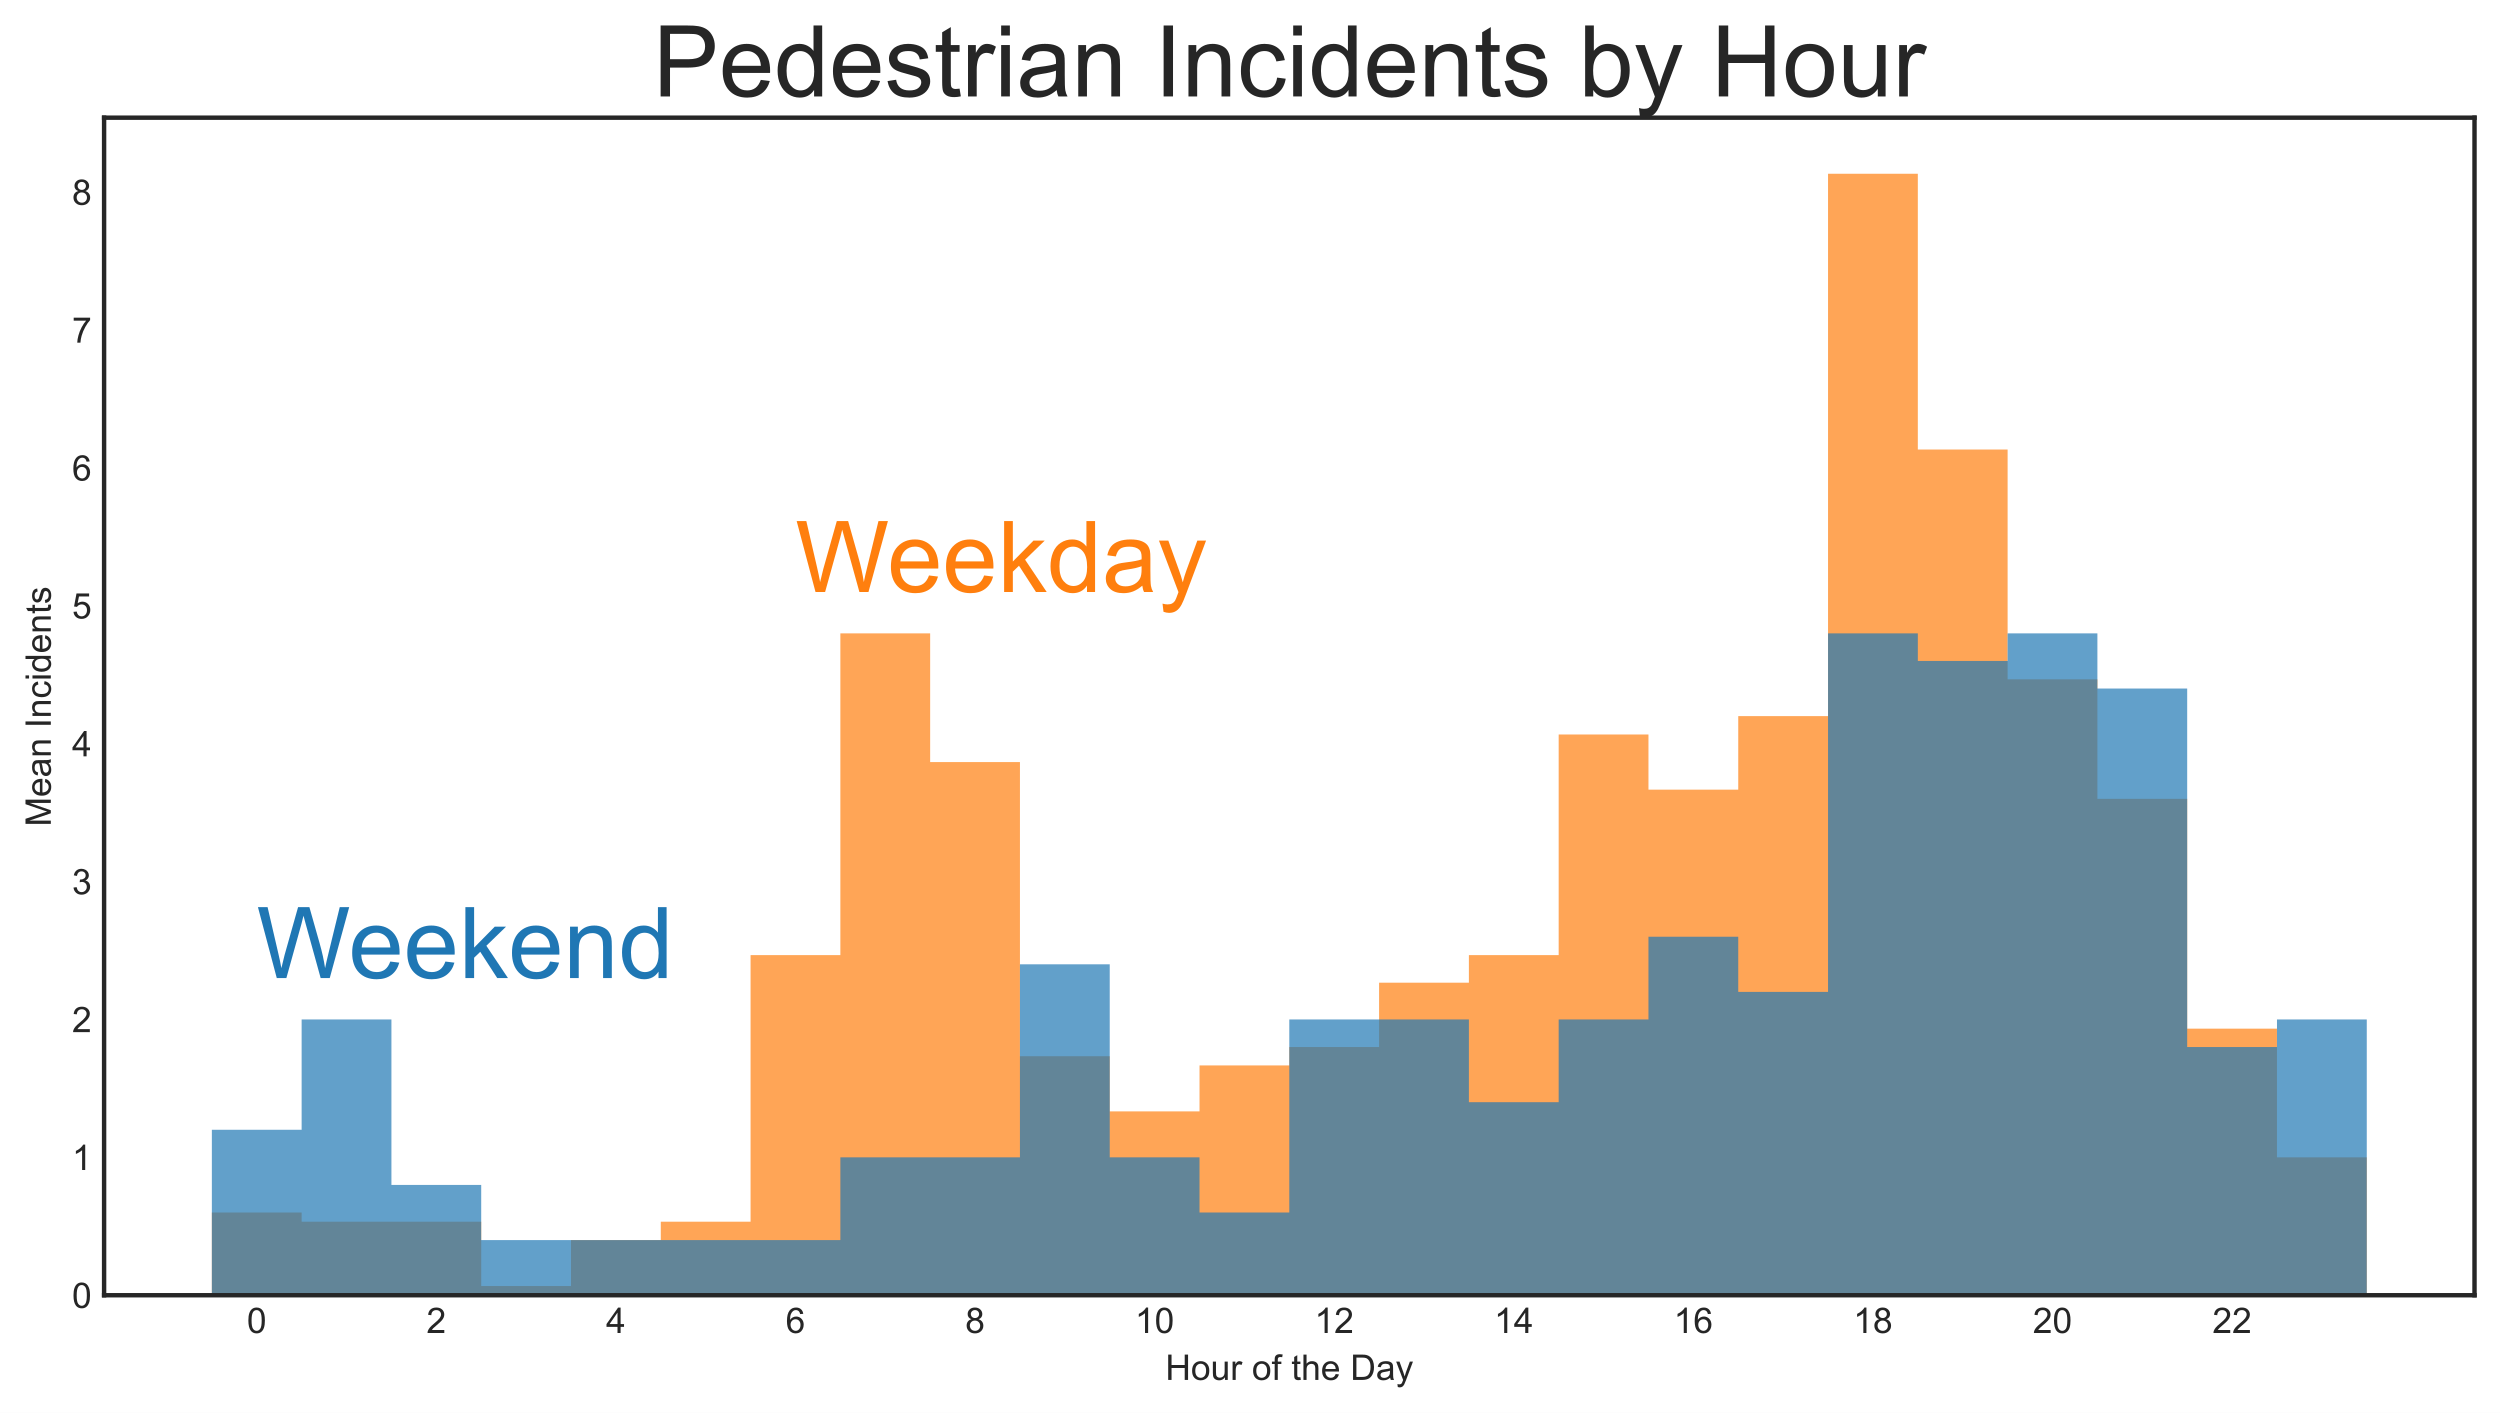
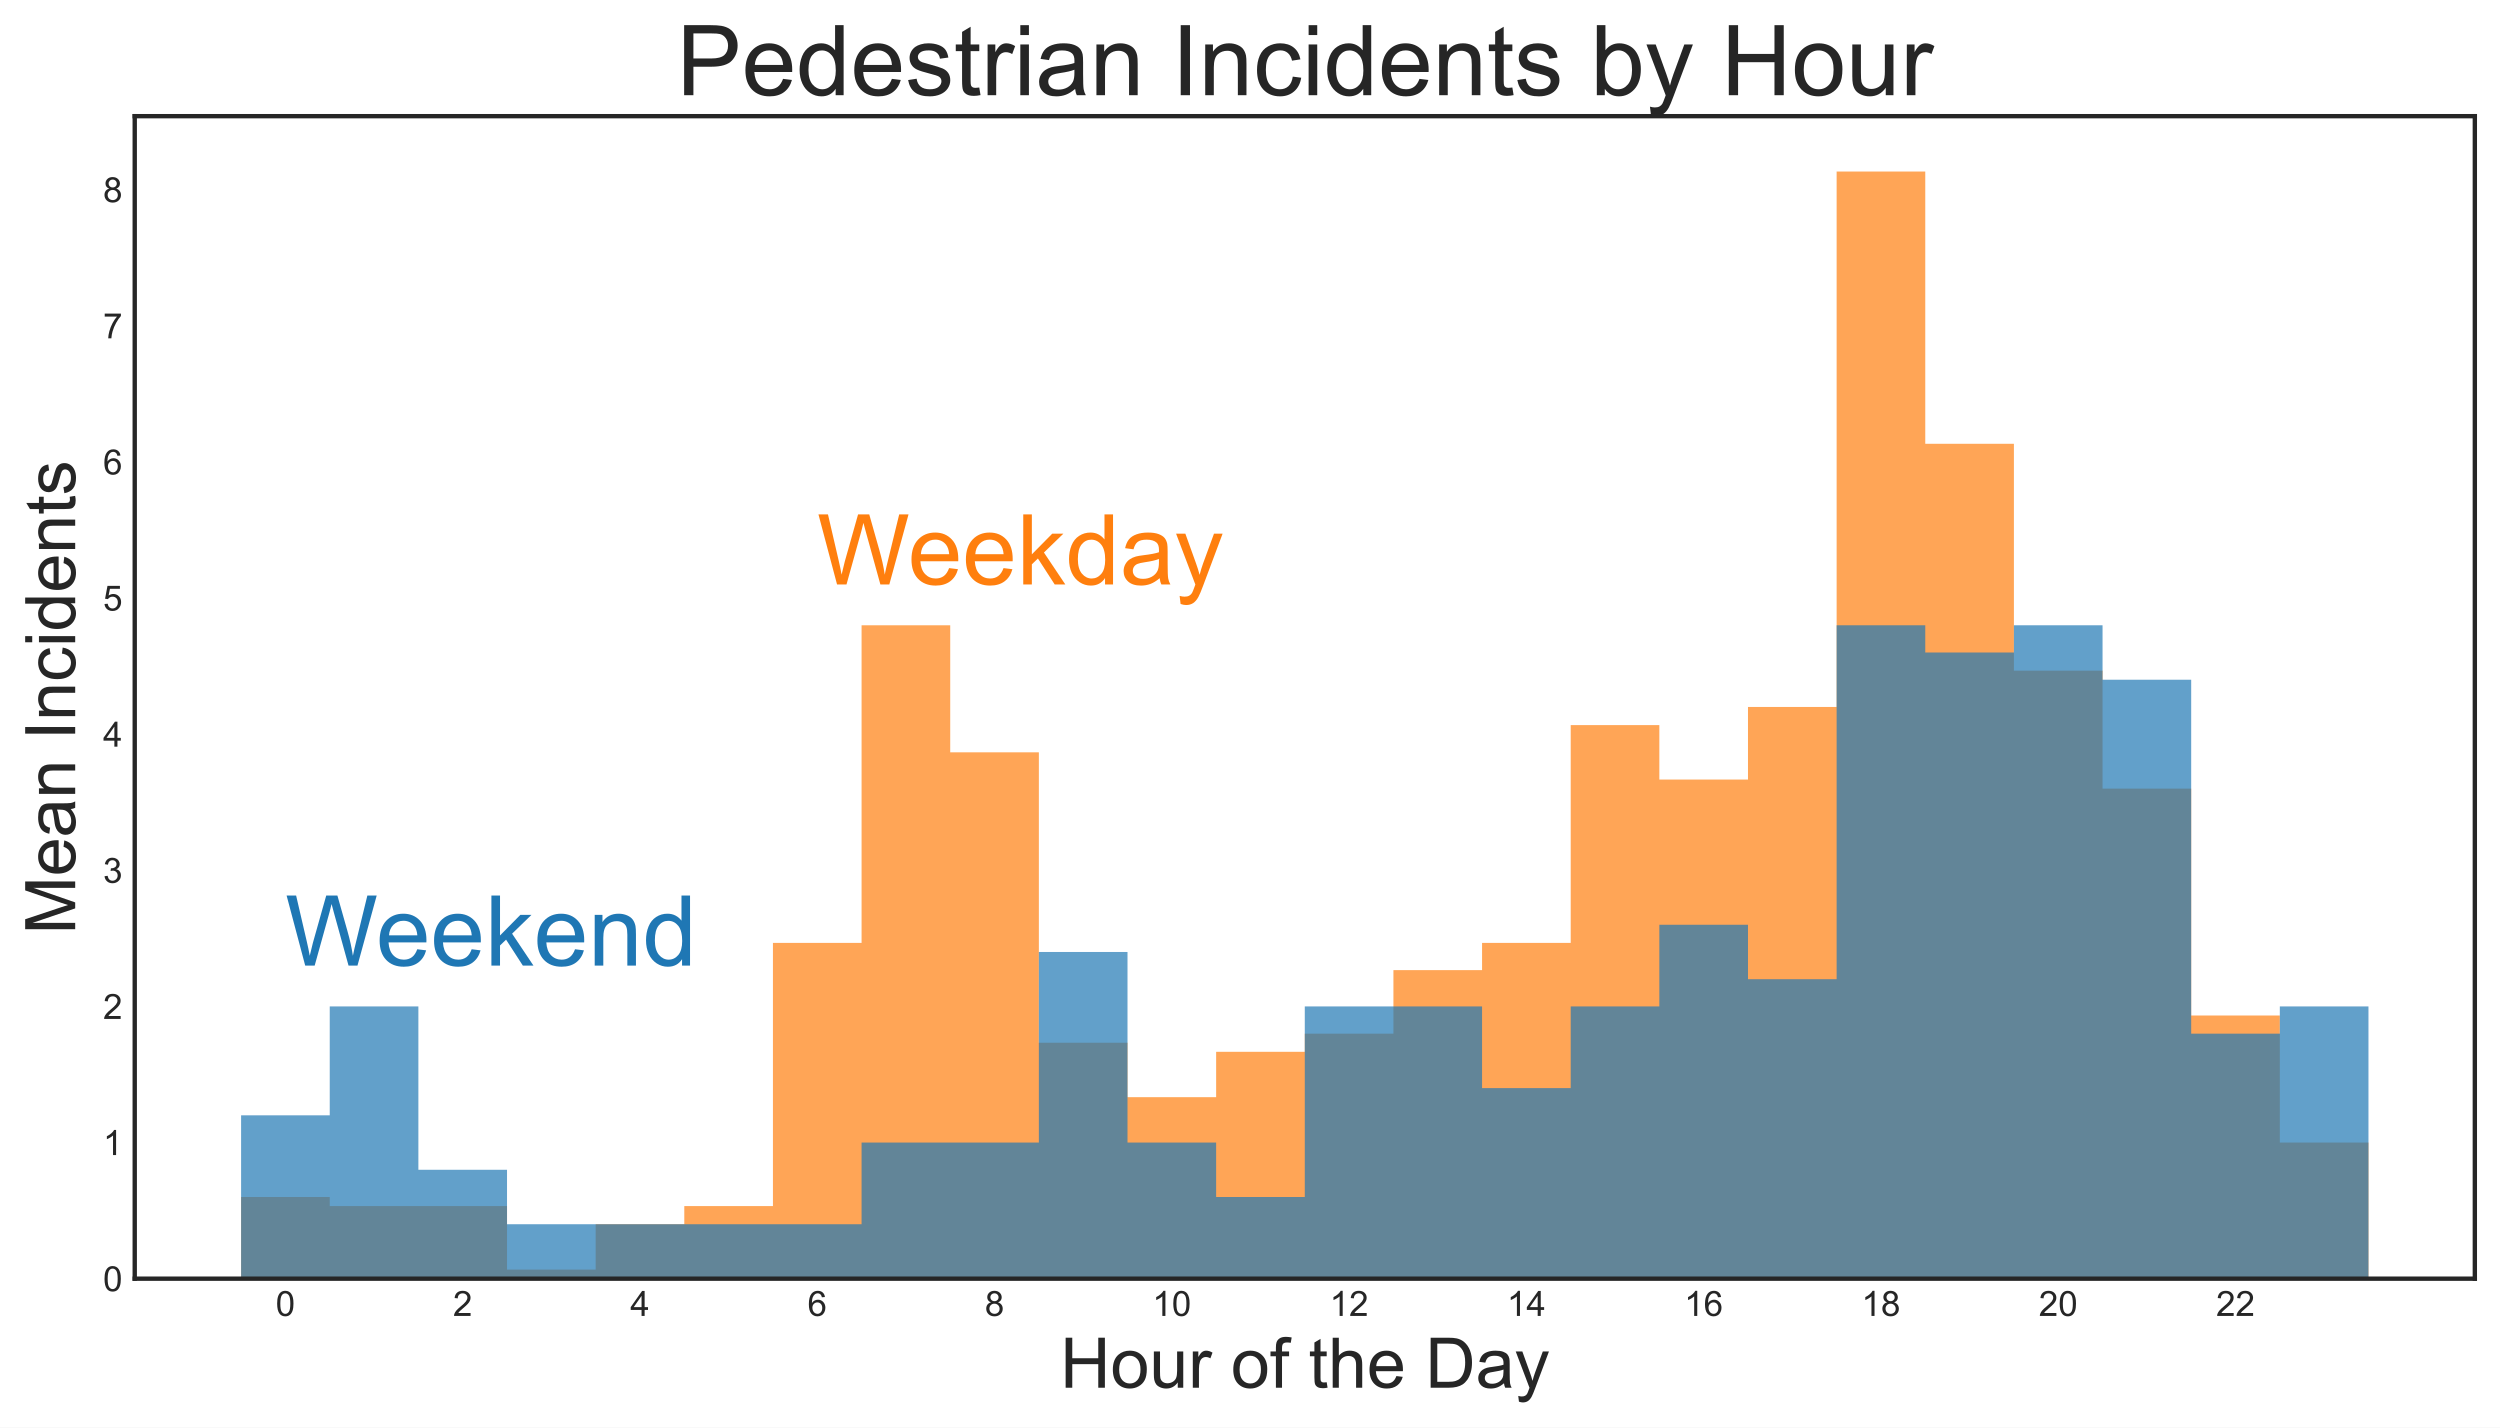
- <svg xmlns="http://www.w3.org/2000/svg" xmlns:xlink="http://www.w3.org/1999/xlink" width="706.206pt" height="399.112pt" viewBox="0 0 706.206 399.112" version="1.1">
+ <svg xmlns="http://www.w3.org/2000/svg" xmlns:xlink="http://www.w3.org/1999/xlink" width="715.352pt" height="408.496pt" viewBox="0 0 715.352 408.496" version="1.1">
  <defs>
    <style type="text/css">*{stroke-linejoin: round; stroke-linecap: butt}</style>
  </defs>
  <g id="figure_1">
    <g id="patch_1">
-       <path d="M 0 399.112  L 706.206 399.112  L 706.206 0  L 0 0  z " style="fill: #ffffff" />
+       <path d="M 0 408.496  L 715.352 408.496  L 715.352 0  L 0 0  z " style="fill: #ffffff" />
    </g>
    <g id="axes_1">
      <g id="patch_2">
-         <path d="M 29.406 365.882  L 699.006 365.882  L 699.006 33.242  L 29.406 33.242  z " style="fill: #ffffff" />
+         <path d="M 38.552 365.882  L 708.152 365.882  L 708.152 33.242  L 38.552 33.242  z " style="fill: #ffffff" />
      </g>
      <g id="matplotlib.axis_1">
        <g id="xtick_1">
          <g id="line2d_1" />
          <g id="text_1">
-             <g style="fill: #262626" transform="translate(69.74396 376.5397) scale(0.1 -0.1)">
+             <g style="fill: #262626" transform="translate(78.88928 376.5397) scale(0.1 -0.1)">
              <defs>
                <path id="ArialMT-30" d="M 266 2259  Q 266 3072 433 3567  Q 600 4063 929 4331  Q 1259 4600 1759 4600  Q 2128 4600 2406 4451  Q 2684 4303 2865 4023  Q 3047 3744 3150 3342  Q 3253 2941 3253 2259  Q 3253 1453 3087 958  Q 2922 463 2592 192  Q 2263 -78 1759 -78  Q 1097 -78 719 397  Q 266 969 266 2259  z M 844 2259  Q 844 1131 1108 757  Q 1372 384 1759 384  Q 2147 384 2411 759  Q 2675 1134 2675 2259  Q 2675 3391 2411 3762  Q 2147 4134 1753 4134  Q 1366 4134 1134 3806  Q 844 3388 844 2259  z " transform="scale(0.015625)" />
              </defs>
              <use xlink:href="#ArialMT-30" />
            </g>
          </g>
        </g>
        <g id="xtick_2">
          <g id="line2d_2" />
          <g id="text_2">
-             <g style="fill: #262626" transform="translate(120.4712 376.5397) scale(0.1 -0.1)">
+             <g style="fill: #262626" transform="translate(129.6165 376.5397) scale(0.1 -0.1)">
              <defs>
                <path id="ArialMT-32" d="M 3222 541  L 3222 0  L 194 0  Q 188 203 259 391  Q 375 700 629 1000  Q 884 1300 1366 1694  Q 2113 2306 2375 2664  Q 2638 3022 2638 3341  Q 2638 3675 2398 3904  Q 2159 4134 1775 4134  Q 1369 4134 1125 3890  Q 881 3647 878 3216  L 300 3275  Q 359 3922 746 4261  Q 1134 4600 1788 4600  Q 2447 4600 2831 4234  Q 3216 3869 3216 3328  Q 3216 3053 3103 2787  Q 2991 2522 2730 2228  Q 2469 1934 1863 1422  Q 1356 997 1212 845  Q 1069 694 975 541  L 3222 541  z " transform="scale(0.015625)" />
              </defs>
              <use xlink:href="#ArialMT-32" />
            </g>
          </g>
        </g>
        <g id="xtick_3">
          <g id="line2d_3" />
          <g id="text_3">
-             <g style="fill: #262626" transform="translate(171.1985 376.5397) scale(0.1 -0.1)">
+             <g style="fill: #262626" transform="translate(180.3438 376.5397) scale(0.1 -0.1)">
              <defs>
                <path id="ArialMT-34" d="M 2069 0  L 2069 1097  L 81 1097  L 81 1613  L 2172 4581  L 2631 4581  L 2631 1613  L 3250 1613  L 3250 1097  L 2631 1097  L 2631 0  L 2069 0  z M 2069 1613  L 2069 3678  L 634 1613  L 2069 1613  z " transform="scale(0.015625)" />
              </defs>
              <use xlink:href="#ArialMT-34" />
            </g>
          </g>
        </g>
        <g id="xtick_4">
          <g id="line2d_4" />
          <g id="text_4">
-             <g style="fill: #262626" transform="translate(221.9258 376.5397) scale(0.1 -0.1)">
+             <g style="fill: #262626" transform="translate(231.0711 376.5397) scale(0.1 -0.1)">
              <defs>
                <path id="ArialMT-36" d="M 3184 3459  L 2625 3416  Q 2550 3747 2413 3897  Q 2184 4138 1850 4138  Q 1581 4138 1378 3988  Q 1113 3794 959 3422  Q 806 3050 800 2363  Q 1003 2672 1297 2822  Q 1591 2972 1913 2972  Q 2475 2972 2870 2558  Q 3266 2144 3266 1488  Q 3266 1056 3080 686  Q 2894 316 2569 119  Q 2244 -78 1831 -78  Q 1128 -78 684 439  Q 241 956 241 2144  Q 241 3472 731 4075  Q 1159 4600 1884 4600  Q 2425 4600 2770 4297  Q 3116 3994 3184 3459  z M 888 1484  Q 888 1194 1011 928  Q 1134 663 1356 523  Q 1578 384 1822 384  Q 2178 384 2434 671  Q 2691 959 2691 1453  Q 2691 1928 2437 2201  Q 2184 2475 1800 2475  Q 1419 2475 1153 2201  Q 888 1928 888 1484  z " transform="scale(0.015625)" />
              </defs>
              <use xlink:href="#ArialMT-36" />
            </g>
          </g>
        </g>
        <g id="xtick_5">
          <g id="line2d_5" />
          <g id="text_5">
-             <g style="fill: #262626" transform="translate(272.6531 376.5397) scale(0.1 -0.1)">
+             <g style="fill: #262626" transform="translate(281.7984 376.5397) scale(0.1 -0.1)">
              <defs>
                <path id="ArialMT-38" d="M 1131 2484  Q 781 2613 612 2850  Q 444 3088 444 3419  Q 444 3919 803 4259  Q 1163 4600 1759 4600  Q 2359 4600 2725 4251  Q 3091 3903 3091 3403  Q 3091 3084 2923 2848  Q 2756 2613 2416 2484  Q 2838 2347 3058 2040  Q 3278 1734 3278 1309  Q 3278 722 2862 322  Q 2447 -78 1769 -78  Q 1091 -78 675 323  Q 259 725 259 1325  Q 259 1772 486 2073  Q 713 2375 1131 2484  z M 1019 3438  Q 1019 3113 1228 2906  Q 1438 2700 1772 2700  Q 2097 2700 2305 2904  Q 2513 3109 2513 3406  Q 2513 3716 2298 3927  Q 2084 4138 1766 4138  Q 1444 4138 1231 3931  Q 1019 3725 1019 3438  z M 838 1322  Q 838 1081 952 856  Q 1066 631 1291 507  Q 1516 384 1775 384  Q 2178 384 2440 643  Q 2703 903 2703 1303  Q 2703 1709 2433 1975  Q 2163 2241 1756 2241  Q 1359 2241 1098 1978  Q 838 1716 838 1322  z " transform="scale(0.015625)" />
              </defs>
              <use xlink:href="#ArialMT-38" />
            </g>
          </g>
        </g>
        <g id="xtick_6">
          <g id="line2d_6" />
          <g id="text_6">
-             <g style="fill: #262626" transform="translate(320.5999 376.5397) scale(0.1 -0.1)">
+             <g style="fill: #262626" transform="translate(329.7452 376.5397) scale(0.1 -0.1)">
              <defs>
                <path id="ArialMT-31" d="M 2384 0  L 1822 0  L 1822 3584  Q 1619 3391 1289 3197  Q 959 3003 697 2906  L 697 3450  Q 1169 3672 1522 3987  Q 1875 4303 2022 4600  L 2384 4600  L 2384 0  z " transform="scale(0.015625)" />
              </defs>
              <use xlink:href="#ArialMT-31" />
              <use xlink:href="#ArialMT-30" x="55.615" />
            </g>
          </g>
        </g>
        <g id="xtick_7">
          <g id="line2d_7" />
          <g id="text_7">
-             <g style="fill: #262626" transform="translate(371.3271 376.5397) scale(0.1 -0.1)">
+             <g style="fill: #262626" transform="translate(380.4724 376.5397) scale(0.1 -0.1)">
              <use xlink:href="#ArialMT-31" />
              <use xlink:href="#ArialMT-32" x="55.615" />
            </g>
          </g>
        </g>
        <g id="xtick_8">
          <g id="line2d_8" />
          <g id="text_8">
-             <g style="fill: #262626" transform="translate(422.0544 376.5397) scale(0.1 -0.1)">
+             <g style="fill: #262626" transform="translate(431.1997 376.5397) scale(0.1 -0.1)">
              <use xlink:href="#ArialMT-31" />
              <use xlink:href="#ArialMT-34" x="55.615" />
            </g>
          </g>
        </g>
        <g id="xtick_9">
          <g id="line2d_9" />
          <g id="text_9">
-             <g style="fill: #262626" transform="translate(472.7817 376.5397) scale(0.1 -0.1)">
+             <g style="fill: #262626" transform="translate(481.927 376.5397) scale(0.1 -0.1)">
              <use xlink:href="#ArialMT-31" />
              <use xlink:href="#ArialMT-36" x="55.615" />
            </g>
          </g>
        </g>
        <g id="xtick_10">
          <g id="line2d_10" />
          <g id="text_10">
-             <g style="fill: #262626" transform="translate(523.5089 376.5397) scale(0.1 -0.1)">
+             <g style="fill: #262626" transform="translate(532.6543 376.5397) scale(0.1 -0.1)">
              <use xlink:href="#ArialMT-31" />
              <use xlink:href="#ArialMT-38" x="55.615" />
            </g>
          </g>
        </g>
        <g id="xtick_11">
          <g id="line2d_11" />
          <g id="text_11">
-             <g style="fill: #262626" transform="translate(574.2362 376.5397) scale(0.1 -0.1)">
+             <g style="fill: #262626" transform="translate(583.3815 376.5397) scale(0.1 -0.1)">
              <use xlink:href="#ArialMT-32" />
              <use xlink:href="#ArialMT-30" x="55.615" />
            </g>
          </g>
        </g>
        <g id="xtick_12">
          <g id="line2d_12" />
          <g id="text_12">
-             <g style="fill: #262626" transform="translate(624.9635 376.5397) scale(0.1 -0.1)">
+             <g style="fill: #262626" transform="translate(634.1088 376.5397) scale(0.1 -0.1)">
              <use xlink:href="#ArialMT-32" />
              <use xlink:href="#ArialMT-32" x="55.615" />
            </g>
          </g>
        </g>
        <g id="text_13">
-           <g style="fill: #262626" transform="translate(329.1914 389.8069) scale(0.1 -0.1)">
+           <g style="fill: #262626" transform="translate(303.3219 397.0866) scale(0.2 -0.2)">
            <defs>
              <path id="ArialMT-48" d="M 513 0  L 513 4581  L 1119 4581  L 1119 2700  L 3500 2700  L 3500 4581  L 4106 4581  L 4106 0  L 3500 0  L 3500 2159  L 1119 2159  L 1119 0  L 513 0  z " transform="scale(0.015625)" />
              <path id="ArialMT-6f" d="M 213 1659  Q 213 2581 725 3025  Q 1153 3394 1769 3394  Q 2453 3394 2887 2945  Q 3322 2497 3322 1706  Q 3322 1066 3130 698  Q 2938 331 2570 128  Q 2203 -75 1769 -75  Q 1072 -75 642 372  Q 213 819 213 1659  z M 791 1659  Q 791 1022 1069 705  Q 1347 388 1769 388  Q 2188 388 2466 706  Q 2744 1025 2744 1678  Q 2744 2294 2464 2611  Q 2184 2928 1769 2928  Q 1347 2928 1069 2612  Q 791 2297 791 1659  z " transform="scale(0.015625)" />
              <path id="ArialMT-75" d="M 2597 0  L 2597 488  Q 2209 -75 1544 -75  Q 1250 -75 995 37  Q 741 150 617 320  Q 494 491 444 738  Q 409 903 409 1263  L 409 3319  L 972 3319  L 972 1478  Q 972 1038 1006 884  Q 1059 663 1231 536  Q 1403 409 1656 409  Q 1909 409 2131 539  Q 2353 669 2445 892  Q 2538 1116 2538 1541  L 2538 3319  L 3100 3319  L 3100 0  L 2597 0  z " transform="scale(0.015625)" />
              <path id="ArialMT-72" d="M 416 0  L 416 3319  L 922 3319  L 922 2816  Q 1116 3169 1280 3281  Q 1444 3394 1641 3394  Q 1925 3394 2219 3213  L 2025 2691  Q 1819 2813 1613 2813  Q 1428 2813 1281 2702  Q 1134 2591 1072 2394  Q 978 2094 978 1738  L 978 0  L 416 0  z " transform="scale(0.015625)" />
              <path id="ArialMT-20" transform="scale(0.015625)" />
              <path id="ArialMT-66" d="M 556 0  L 556 2881  L 59 2881  L 59 3319  L 556 3319  L 556 3672  Q 556 4006 616 4169  Q 697 4388 901 4523  Q 1106 4659 1475 4659  Q 1713 4659 2000 4603  L 1916 4113  Q 1741 4144 1584 4144  Q 1328 4144 1222 4034  Q 1116 3925 1116 3625  L 1116 3319  L 1763 3319  L 1763 2881  L 1116 2881  L 1116 0  L 556 0  z " transform="scale(0.015625)" />
              <path id="ArialMT-74" d="M 1650 503  L 1731 6  Q 1494 -44 1306 -44  Q 1000 -44 831 53  Q 663 150 594 308  Q 525 466 525 972  L 525 2881  L 113 2881  L 113 3319  L 525 3319  L 525 4141  L 1084 4478  L 1084 3319  L 1650 3319  L 1650 2881  L 1084 2881  L 1084 941  Q 1084 700 1114 631  Q 1144 563 1211 522  Q 1278 481 1403 481  Q 1497 481 1650 503  z " transform="scale(0.015625)" />
              <path id="ArialMT-68" d="M 422 0  L 422 4581  L 984 4581  L 984 2938  Q 1378 3394 1978 3394  Q 2347 3394 2619 3248  Q 2891 3103 3008 2847  Q 3125 2591 3125 2103  L 3125 0  L 2563 0  L 2563 2103  Q 2563 2525 2380 2717  Q 2197 2909 1863 2909  Q 1613 2909 1392 2779  Q 1172 2650 1078 2428  Q 984 2206 984 1816  L 984 0  L 422 0  z " transform="scale(0.015625)" />
              <path id="ArialMT-65" d="M 2694 1069  L 3275 997  Q 3138 488 2766 206  Q 2394 -75 1816 -75  Q 1088 -75 661 373  Q 234 822 234 1631  Q 234 2469 665 2931  Q 1097 3394 1784 3394  Q 2450 3394 2872 2941  Q 3294 2488 3294 1666  Q 3294 1616 3291 1516  L 816 1516  Q 847 969 1125 678  Q 1403 388 1819 388  Q 2128 388 2347 550  Q 2566 713 2694 1069  z M 847 1978  L 2700 1978  Q 2663 2397 2488 2606  Q 2219 2931 1791 2931  Q 1403 2931 1139 2672  Q 875 2413 847 1978  z " transform="scale(0.015625)" />
              <path id="ArialMT-44" d="M 494 0  L 494 4581  L 2072 4581  Q 2606 4581 2888 4516  Q 3281 4425 3559 4188  Q 3922 3881 4101 3404  Q 4281 2928 4281 2316  Q 4281 1794 4159 1391  Q 4038 988 3847 723  Q 3656 459 3429 307  Q 3203 156 2883 78  Q 2563 0 2147 0  L 494 0  z M 1100 541  L 2078 541  Q 2531 541 2789 625  Q 3047 709 3200 863  Q 3416 1078 3536 1442  Q 3656 1806 3656 2325  Q 3656 3044 3420 3430  Q 3184 3816 2847 3947  Q 2603 4041 2063 4041  L 1100 4041  L 1100 541  z " transform="scale(0.015625)" />
              <path id="ArialMT-61" d="M 2588 409  Q 2275 144 1986 34  Q 1697 -75 1366 -75  Q 819 -75 525 192  Q 231 459 231 875  Q 231 1119 342 1320  Q 453 1522 633 1644  Q 813 1766 1038 1828  Q 1203 1872 1538 1913  Q 2219 1994 2541 2106  Q 2544 2222 2544 2253  Q 2544 2597 2384 2738  Q 2169 2928 1744 2928  Q 1347 2928 1158 2789  Q 969 2650 878 2297  L 328 2372  Q 403 2725 575 2942  Q 747 3159 1072 3276  Q 1397 3394 1825 3394  Q 2250 3394 2515 3294  Q 2781 3194 2906 3042  Q 3031 2891 3081 2659  Q 3109 2516 3109 2141  L 3109 1391  Q 3109 606 3145 398  Q 3181 191 3288 0  L 2700 0  Q 2613 175 2588 409  z M 2541 1666  Q 2234 1541 1622 1453  Q 1275 1403 1131 1340  Q 988 1278 909 1158  Q 831 1038 831 891  Q 831 666 1001 516  Q 1172 366 1500 366  Q 1825 366 2078 508  Q 2331 650 2450 897  Q 2541 1088 2541 1459  L 2541 1666  z " transform="scale(0.015625)" />
              <path id="ArialMT-79" d="M 397 -1278  L 334 -750  Q 519 -800 656 -800  Q 844 -800 956 -737  Q 1069 -675 1141 -563  Q 1194 -478 1313 -144  Q 1328 -97 1363 -6  L 103 3319  L 709 3319  L 1400 1397  Q 1534 1031 1641 628  Q 1738 1016 1872 1384  L 2581 3319  L 3144 3319  L 1881 -56  Q 1678 -603 1566 -809  Q 1416 -1088 1222 -1217  Q 1028 -1347 759 -1347  Q 597 -1347 397 -1278  z " transform="scale(0.015625)" />
            </defs>
            <use xlink:href="#ArialMT-48" />
            <use xlink:href="#ArialMT-6f" x="72.217" />
            <use xlink:href="#ArialMT-75" x="127.832" />
            <use xlink:href="#ArialMT-72" x="183.447" />
            <use xlink:href="#ArialMT-20" x="216.748" />
            <use xlink:href="#ArialMT-6f" x="244.531" />
            <use xlink:href="#ArialMT-66" x="300.146" />
            <use xlink:href="#ArialMT-20" x="327.93" />
            <use xlink:href="#ArialMT-74" x="355.713" />
            <use xlink:href="#ArialMT-68" x="383.496" />
            <use xlink:href="#ArialMT-65" x="439.111" />
            <use xlink:href="#ArialMT-20" x="494.727" />
            <use xlink:href="#ArialMT-44" x="522.51" />
            <use xlink:href="#ArialMT-61" x="594.727" />
            <use xlink:href="#ArialMT-79" x="650.342" />
          </g>
        </g>
      </g>
      <g id="matplotlib.axis_2">
        <g id="ytick_1">
          <g id="line2d_13" />
          <g id="text_14">
-             <g style="fill: #262626" transform="translate(20.34531 369.4608) scale(0.1 -0.1)">
+             <g style="fill: #262626" transform="translate(29.49063 369.4608) scale(0.1 -0.1)">
              <use xlink:href="#ArialMT-30" />
            </g>
          </g>
        </g>
        <g id="ytick_2">
          <g id="line2d_14" />
          <g id="text_15">
-             <g style="fill: #262626" transform="translate(20.34531 330.51) scale(0.1 -0.1)">
+             <g style="fill: #262626" transform="translate(29.49063 330.51) scale(0.1 -0.1)">
              <use xlink:href="#ArialMT-31" />
            </g>
          </g>
        </g>
        <g id="ytick_3">
          <g id="line2d_15" />
          <g id="text_16">
-             <g style="fill: #262626" transform="translate(20.34531 291.5591) scale(0.1 -0.1)">
+             <g style="fill: #262626" transform="translate(29.49063 291.5591) scale(0.1 -0.1)">
              <use xlink:href="#ArialMT-32" />
            </g>
          </g>
        </g>
        <g id="ytick_4">
          <g id="line2d_16" />
          <g id="text_17">
-             <g style="fill: #262626" transform="translate(20.34531 252.6083) scale(0.1 -0.1)">
+             <g style="fill: #262626" transform="translate(29.49063 252.6083) scale(0.1 -0.1)">
              <defs>
                <path id="ArialMT-33" d="M 269 1209  L 831 1284  Q 928 806 1161 595  Q 1394 384 1728 384  Q 2125 384 2398 659  Q 2672 934 2672 1341  Q 2672 1728 2419 1979  Q 2166 2231 1775 2231  Q 1616 2231 1378 2169  L 1441 2663  Q 1497 2656 1531 2656  Q 1891 2656 2178 2843  Q 2466 3031 2466 3422  Q 2466 3731 2256 3934  Q 2047 4138 1716 4138  Q 1388 4138 1169 3931  Q 950 3725 888 3313  L 325 3413  Q 428 3978 793 4289  Q 1159 4600 1703 4600  Q 2078 4600 2393 4439  Q 2709 4278 2876 4000  Q 3044 3722 3044 3409  Q 3044 3113 2884 2869  Q 2725 2625 2413 2481  Q 2819 2388 3044 2092  Q 3269 1797 3269 1353  Q 3269 753 2831 336  Q 2394 -81 1725 -81  Q 1122 -81 723 278  Q 325 638 269 1209  z " transform="scale(0.015625)" />
              </defs>
              <use xlink:href="#ArialMT-33" />
            </g>
          </g>
        </g>
        <g id="ytick_5">
          <g id="line2d_17" />
          <g id="text_18">
-             <g style="fill: #262626" transform="translate(20.34531 213.6575) scale(0.1 -0.1)">
+             <g style="fill: #262626" transform="translate(29.49063 213.6575) scale(0.1 -0.1)">
              <use xlink:href="#ArialMT-34" />
            </g>
          </g>
        </g>
        <g id="ytick_6">
          <g id="line2d_18" />
          <g id="text_19">
-             <g style="fill: #262626" transform="translate(20.34531 174.7067) scale(0.1 -0.1)">
+             <g style="fill: #262626" transform="translate(29.49063 174.7067) scale(0.1 -0.1)">
              <defs>
                <path id="ArialMT-35" d="M 266 1200  L 856 1250  Q 922 819 1161 601  Q 1400 384 1738 384  Q 2144 384 2425 690  Q 2706 997 2706 1503  Q 2706 1984 2436 2262  Q 2166 2541 1728 2541  Q 1456 2541 1237 2417  Q 1019 2294 894 2097  L 366 2166  L 809 4519  L 3088 4519  L 3088 3981  L 1259 3981  L 1013 2750  Q 1425 3038 1878 3038  Q 2478 3038 2890 2622  Q 3303 2206 3303 1553  Q 3303 931 2941 478  Q 2500 -78 1738 -78  Q 1113 -78 717 272  Q 322 622 266 1200  z " transform="scale(0.015625)" />
              </defs>
              <use xlink:href="#ArialMT-35" />
            </g>
          </g>
        </g>
        <g id="ytick_7">
          <g id="line2d_19" />
          <g id="text_20">
-             <g style="fill: #262626" transform="translate(20.34531 135.7559) scale(0.1 -0.1)">
+             <g style="fill: #262626" transform="translate(29.49063 135.7559) scale(0.1 -0.1)">
              <use xlink:href="#ArialMT-36" />
            </g>
          </g>
        </g>
        <g id="ytick_8">
          <g id="line2d_20" />
          <g id="text_21">
-             <g style="fill: #262626" transform="translate(20.34531 96.80504) scale(0.1 -0.1)">
+             <g style="fill: #262626" transform="translate(29.49063 96.80504) scale(0.1 -0.1)">
              <defs>
                <path id="ArialMT-37" d="M 303 3981  L 303 4522  L 3269 4522  L 3269 4084  Q 2831 3619 2401 2847  Q 1972 2075 1738 1259  Q 1569 684 1522 0  L 944 0  Q 953 541 1156 1306  Q 1359 2072 1739 2783  Q 2119 3494 2547 3981  L 303 3981  z " transform="scale(0.015625)" />
              </defs>
              <use xlink:href="#ArialMT-37" />
            </g>
          </g>
        </g>
        <g id="ytick_9">
          <g id="line2d_21" />
          <g id="text_22">
-             <g style="fill: #262626" transform="translate(20.34531 57.85422) scale(0.1 -0.1)">
+             <g style="fill: #262626" transform="translate(29.49063 57.85422) scale(0.1 -0.1)">
              <use xlink:href="#ArialMT-38" />
            </g>
          </g>
        </g>
        <g id="text_23">
-           <g style="fill: #262626" transform="translate(14.35781 233.4681) rotate(-90) scale(0.1 -0.1)">
+           <g style="fill: #262626" transform="translate(21.51562 267.3744) rotate(-90) scale(0.2 -0.2)">
            <defs>
              <path id="ArialMT-4d" d="M 475 0  L 475 4581  L 1388 4581  L 2472 1338  Q 2622 884 2691 659  Q 2769 909 2934 1394  L 4031 4581  L 4847 4581  L 4847 0  L 4263 0  L 4263 3834  L 2931 0  L 2384 0  L 1059 3900  L 1059 0  L 475 0  z " transform="scale(0.015625)" />
              <path id="ArialMT-6e" d="M 422 0  L 422 3319  L 928 3319  L 928 2847  Q 1294 3394 1984 3394  Q 2284 3394 2536 3286  Q 2788 3178 2913 3003  Q 3038 2828 3088 2588  Q 3119 2431 3119 2041  L 3119 0  L 2556 0  L 2556 2019  Q 2556 2363 2490 2533  Q 2425 2703 2258 2804  Q 2091 2906 1866 2906  Q 1506 2906 1245 2678  Q 984 2450 984 1813  L 984 0  L 422 0  z " transform="scale(0.015625)" />
              <path id="ArialMT-49" d="M 597 0  L 597 4581  L 1203 4581  L 1203 0  L 597 0  z " transform="scale(0.015625)" />
              <path id="ArialMT-63" d="M 2588 1216  L 3141 1144  Q 3050 572 2676 248  Q 2303 -75 1759 -75  Q 1078 -75 664 370  Q 250 816 250 1647  Q 250 2184 428 2587  Q 606 2991 970 3192  Q 1334 3394 1763 3394  Q 2303 3394 2647 3120  Q 2991 2847 3088 2344  L 2541 2259  Q 2463 2594 2264 2762  Q 2066 2931 1784 2931  Q 1359 2931 1093 2626  Q 828 2322 828 1663  Q 828 994 1084 691  Q 1341 388 1753 388  Q 2084 388 2306 591  Q 2528 794 2588 1216  z " transform="scale(0.015625)" />
              <path id="ArialMT-69" d="M 425 3934  L 425 4581  L 988 4581  L 988 3934  L 425 3934  z M 425 0  L 425 3319  L 988 3319  L 988 0  L 425 0  z " transform="scale(0.015625)" />
              <path id="ArialMT-64" d="M 2575 0  L 2575 419  Q 2259 -75 1647 -75  Q 1250 -75 917 144  Q 584 363 401 755  Q 219 1147 219 1656  Q 219 2153 384 2558  Q 550 2963 881 3178  Q 1213 3394 1622 3394  Q 1922 3394 2156 3267  Q 2391 3141 2538 2938  L 2538 4581  L 3097 4581  L 3097 0  L 2575 0  z M 797 1656  Q 797 1019 1065 703  Q 1334 388 1700 388  Q 2069 388 2326 689  Q 2584 991 2584 1609  Q 2584 2291 2321 2609  Q 2059 2928 1675 2928  Q 1300 2928 1048 2622  Q 797 2316 797 1656  z " transform="scale(0.015625)" />
              <path id="ArialMT-73" d="M 197 991  L 753 1078  Q 800 744 1014 566  Q 1228 388 1613 388  Q 2000 388 2187 545  Q 2375 703 2375 916  Q 2375 1106 2209 1216  Q 2094 1291 1634 1406  Q 1016 1563 777 1677  Q 538 1791 414 1992  Q 291 2194 291 2438  Q 291 2659 392 2848  Q 494 3038 669 3163  Q 800 3259 1026 3326  Q 1253 3394 1513 3394  Q 1903 3394 2198 3281  Q 2494 3169 2634 2976  Q 2775 2784 2828 2463  L 2278 2388  Q 2241 2644 2061 2787  Q 1881 2931 1553 2931  Q 1166 2931 1000 2803  Q 834 2675 834 2503  Q 834 2394 903 2306  Q 972 2216 1119 2156  Q 1203 2125 1616 2013  Q 2213 1853 2448 1751  Q 2684 1650 2818 1456  Q 2953 1263 2953 975  Q 2953 694 2789 445  Q 2625 197 2315 61  Q 2006 -75 1616 -75  Q 969 -75 630 194  Q 291 463 197 991  z " transform="scale(0.015625)" />
            </defs>
            <use xlink:href="#ArialMT-4d" />
            <use xlink:href="#ArialMT-65" x="83.301" />
            <use xlink:href="#ArialMT-61" x="138.916" />
            <use xlink:href="#ArialMT-6e" x="194.531" />
            <use xlink:href="#ArialMT-20" x="250.146" />
            <use xlink:href="#ArialMT-49" x="277.93" />
            <use xlink:href="#ArialMT-6e" x="305.713" />
            <use xlink:href="#ArialMT-63" x="361.328" />
            <use xlink:href="#ArialMT-69" x="411.328" />
            <use xlink:href="#ArialMT-64" x="433.545" />
            <use xlink:href="#ArialMT-65" x="489.16" />
            <use xlink:href="#ArialMT-6e" x="544.775" />
            <use xlink:href="#ArialMT-74" x="600.391" />
            <use xlink:href="#ArialMT-73" x="628.174" />
          </g>
        </g>
      </g>
      <g id="patch_3">
-         <path d="M 59.843 365.882  L 59.843 342.511  L 85.206 342.511  L 85.206 345.108  L 110.57 345.108  L 110.57 345.108  L 135.934 345.108  L 135.934 363.285  L 161.297 363.285  L 161.297 350.302  L 186.661 350.302  L 186.661 345.108  L 212.024 345.108  L 212.024 269.803  L 237.388 269.803  L 237.388 178.918  L 262.752 178.918  L 262.752 215.272  L 288.115 215.272  L 288.115 298.367  L 313.479 298.367  L 313.479 313.947  L 338.843 313.947  L 338.843 300.964  L 364.206 300.964  L 364.206 295.77  L 389.57 295.77  L 389.57 277.593  L 414.934 277.593  L 414.934 269.803  L 440.297 269.803  L 440.297 207.482  L 465.661 207.482  L 465.661 223.062  L 491.024 223.062  L 491.024 202.288  L 516.388 202.288  L 516.388 49.082  L 541.752 49.082  L 541.752 126.984  L 567.115 126.984  L 567.115 191.902  L 592.479 191.902  L 592.479 225.659  L 617.843 225.659  L 617.843 290.577  L 643.206 290.577  L 643.206 326.931  L 668.57 326.931  L 668.57 365.882  L 643.206 365.882  L 643.206 365.882  L 617.843 365.882  L 617.843 365.882  L 592.479 365.882  L 592.479 365.882  L 567.115 365.882  L 567.115 365.882  L 541.752 365.882  L 541.752 365.882  L 516.388 365.882  L 516.388 365.882  L 491.024 365.882  L 491.024 365.882  L 465.661 365.882  L 465.661 365.882  L 440.297 365.882  L 440.297 365.882  L 414.934 365.882  L 414.934 365.882  L 389.57 365.882  L 389.57 365.882  L 364.206 365.882  L 364.206 365.882  L 338.843 365.882  L 338.843 365.882  L 313.479 365.882  L 313.479 365.882  L 288.115 365.882  L 288.115 365.882  L 262.752 365.882  L 262.752 365.882  L 237.388 365.882  L 237.388 365.882  L 212.024 365.882  L 212.024 365.882  L 186.661 365.882  L 186.661 365.882  L 161.297 365.882  L 161.297 365.882  L 135.934 365.882  L 135.934 365.882  L 110.57 365.882  L 110.57 365.882  L 85.206 365.882  L 85.206 365.882  z " clip-path="url(#pa7108b8d36)" style="fill: #ff7f0e; opacity: 0.7" />
+         <path d="M 68.988 365.882  L 68.988 342.511  L 94.352 342.511  L 94.352 345.108  L 119.715 345.108  L 119.715 345.108  L 145.079 345.108  L 145.079 363.285  L 170.442 363.285  L 170.442 350.302  L 195.806 350.302  L 195.806 345.108  L 221.17 345.108  L 221.17 269.803  L 246.533 269.803  L 246.533 178.918  L 271.897 178.918  L 271.897 215.272  L 297.261 215.272  L 297.261 298.367  L 322.624 298.367  L 322.624 313.947  L 347.988 313.947  L 347.988 300.964  L 373.352 300.964  L 373.352 295.77  L 398.715 295.77  L 398.715 277.593  L 424.079 277.593  L 424.079 269.803  L 449.442 269.803  L 449.442 207.482  L 474.806 207.482  L 474.806 223.062  L 500.17 223.062  L 500.17 202.288  L 525.533 202.288  L 525.533 49.082  L 550.897 49.082  L 550.897 126.984  L 576.261 126.984  L 576.261 191.902  L 601.624 191.902  L 601.624 225.659  L 626.988 225.659  L 626.988 290.577  L 652.352 290.577  L 652.352 326.931  L 677.715 326.931  L 677.715 365.882  L 652.352 365.882  L 652.352 365.882  L 626.988 365.882  L 626.988 365.882  L 601.624 365.882  L 601.624 365.882  L 576.261 365.882  L 576.261 365.882  L 550.897 365.882  L 550.897 365.882  L 525.533 365.882  L 525.533 365.882  L 500.17 365.882  L 500.17 365.882  L 474.806 365.882  L 474.806 365.882  L 449.442 365.882  L 449.442 365.882  L 424.079 365.882  L 424.079 365.882  L 398.715 365.882  L 398.715 365.882  L 373.352 365.882  L 373.352 365.882  L 347.988 365.882  L 347.988 365.882  L 322.624 365.882  L 322.624 365.882  L 297.261 365.882  L 297.261 365.882  L 271.897 365.882  L 271.897 365.882  L 246.533 365.882  L 246.533 365.882  L 221.17 365.882  L 221.17 365.882  L 195.806 365.882  L 195.806 365.882  L 170.442 365.882  L 170.442 365.882  L 145.079 365.882  L 145.079 365.882  L 119.715 365.882  L 119.715 365.882  L 94.352 365.882  L 94.352 365.882  z " clip-path="url(#p0d380f2a53)" style="fill: #ff7f0e; opacity: 0.7" />
      </g>
      <g id="patch_4">
-         <path d="M 59.843 365.882  L 59.843 319.141  L 85.206 319.141  L 85.206 287.98  L 110.57 287.98  L 110.57 334.721  L 135.934 334.721  L 135.934 350.302  L 161.297 350.302  L 161.297 350.302  L 186.661 350.302  L 186.661 350.302  L 212.024 350.302  L 212.024 350.302  L 237.388 350.302  L 237.388 326.931  L 262.752 326.931  L 262.752 326.931  L 288.115 326.931  L 288.115 272.4  L 313.479 272.4  L 313.479 326.931  L 338.843 326.931  L 338.843 342.511  L 364.206 342.511  L 364.206 287.98  L 389.57 287.98  L 389.57 287.98  L 414.934 287.98  L 414.934 311.351  L 440.297 311.351  L 440.297 287.98  L 465.661 287.98  L 465.661 264.61  L 491.024 264.61  L 491.024 280.19  L 516.388 280.19  L 516.388 178.918  L 541.752 178.918  L 541.752 186.708  L 567.115 186.708  L 567.115 178.918  L 592.479 178.918  L 592.479 194.498  L 617.843 194.498  L 617.843 295.77  L 643.206 295.77  L 643.206 287.98  L 668.57 287.98  L 668.57 365.882  L 643.206 365.882  L 643.206 365.882  L 617.843 365.882  L 617.843 365.882  L 592.479 365.882  L 592.479 365.882  L 567.115 365.882  L 567.115 365.882  L 541.752 365.882  L 541.752 365.882  L 516.388 365.882  L 516.388 365.882  L 491.024 365.882  L 491.024 365.882  L 465.661 365.882  L 465.661 365.882  L 440.297 365.882  L 440.297 365.882  L 414.934 365.882  L 414.934 365.882  L 389.57 365.882  L 389.57 365.882  L 364.206 365.882  L 364.206 365.882  L 338.843 365.882  L 338.843 365.882  L 313.479 365.882  L 313.479 365.882  L 288.115 365.882  L 288.115 365.882  L 262.752 365.882  L 262.752 365.882  L 237.388 365.882  L 237.388 365.882  L 212.024 365.882  L 212.024 365.882  L 186.661 365.882  L 186.661 365.882  L 161.297 365.882  L 161.297 365.882  L 135.934 365.882  L 135.934 365.882  L 110.57 365.882  L 110.57 365.882  L 85.206 365.882  L 85.206 365.882  z " clip-path="url(#pa7108b8d36)" style="fill: #1f77b4; opacity: 0.7" />
+         <path d="M 68.988 365.882  L 68.988 319.141  L 94.352 319.141  L 94.352 287.98  L 119.715 287.98  L 119.715 334.721  L 145.079 334.721  L 145.079 350.302  L 170.442 350.302  L 170.442 350.302  L 195.806 350.302  L 195.806 350.302  L 221.17 350.302  L 221.17 350.302  L 246.533 350.302  L 246.533 326.931  L 271.897 326.931  L 271.897 326.931  L 297.261 326.931  L 297.261 272.4  L 322.624 272.4  L 322.624 326.931  L 347.988 326.931  L 347.988 342.511  L 373.352 342.511  L 373.352 287.98  L 398.715 287.98  L 398.715 287.98  L 424.079 287.98  L 424.079 311.351  L 449.442 311.351  L 449.442 287.98  L 474.806 287.98  L 474.806 264.61  L 500.17 264.61  L 500.17 280.19  L 525.533 280.19  L 525.533 178.918  L 550.897 178.918  L 550.897 186.708  L 576.261 186.708  L 576.261 178.918  L 601.624 178.918  L 601.624 194.498  L 626.988 194.498  L 626.988 295.77  L 652.352 295.77  L 652.352 287.98  L 677.715 287.98  L 677.715 365.882  L 652.352 365.882  L 652.352 365.882  L 626.988 365.882  L 626.988 365.882  L 601.624 365.882  L 601.624 365.882  L 576.261 365.882  L 576.261 365.882  L 550.897 365.882  L 550.897 365.882  L 525.533 365.882  L 525.533 365.882  L 500.17 365.882  L 500.17 365.882  L 474.806 365.882  L 474.806 365.882  L 449.442 365.882  L 449.442 365.882  L 424.079 365.882  L 424.079 365.882  L 398.715 365.882  L 398.715 365.882  L 373.352 365.882  L 373.352 365.882  L 347.988 365.882  L 347.988 365.882  L 322.624 365.882  L 322.624 365.882  L 297.261 365.882  L 297.261 365.882  L 271.897 365.882  L 271.897 365.882  L 246.533 365.882  L 246.533 365.882  L 221.17 365.882  L 221.17 365.882  L 195.806 365.882  L 195.806 365.882  L 170.442 365.882  L 170.442 365.882  L 145.079 365.882  L 145.079 365.882  L 119.715 365.882  L 119.715 365.882  L 94.352 365.882  L 94.352 365.882  z " clip-path="url(#p0d380f2a53)" style="fill: #1f77b4; opacity: 0.7" />
      </g>
      <g id="patch_5">
-         <path d="M 29.406 365.882  L 29.406 33.242  " style="fill: none; stroke: #262626; stroke-width: 1.25; stroke-linejoin: miter; stroke-linecap: square" />
+         <path d="M 38.552 365.882  L 38.552 33.242  " style="fill: none; stroke: #262626; stroke-width: 1.25; stroke-linejoin: miter; stroke-linecap: square" />
      </g>
      <g id="patch_6">
-         <path d="M 699.006 365.882  L 699.006 33.242  " style="fill: none; stroke: #262626; stroke-width: 1.25; stroke-linejoin: miter; stroke-linecap: square" />
+         <path d="M 708.152 365.882  L 708.152 33.242  " style="fill: none; stroke: #262626; stroke-width: 1.25; stroke-linejoin: miter; stroke-linecap: square" />
      </g>
      <g id="patch_7">
-         <path d="M 29.406 365.882  L 699.006 365.882  " style="fill: none; stroke: #262626; stroke-width: 1.25; stroke-linejoin: miter; stroke-linecap: square" />
+         <path d="M 38.552 365.882  L 708.152 365.882  " style="fill: none; stroke: #262626; stroke-width: 1.25; stroke-linejoin: miter; stroke-linecap: square" />
      </g>
      <g id="patch_8">
-         <path d="M 29.406 33.242  L 699.006 33.242  " style="fill: none; stroke: #262626; stroke-width: 1.25; stroke-linejoin: miter; stroke-linecap: square" />
+         <path d="M 38.552 33.242  L 708.152 33.242  " style="fill: none; stroke: #262626; stroke-width: 1.25; stroke-linejoin: miter; stroke-linecap: square" />
      </g>
      <g id="text_24">
-         <g style="fill: #1f77b4" transform="translate(72.52443 276.295) scale(0.28 -0.28)">
+         <g style="fill: #1f77b4" transform="translate(81.66974 276.295) scale(0.28 -0.28)">
          <defs>
            <path id="ArialMT-57" d="M 1294 0  L 78 4581  L 700 4581  L 1397 1578  Q 1509 1106 1591 641  Q 1766 1375 1797 1488  L 2669 4581  L 3400 4581  L 4056 2263  Q 4303 1400 4413 641  Q 4500 1075 4641 1638  L 5359 4581  L 5969 4581  L 4713 0  L 4128 0  L 3163 3491  Q 3041 3928 3019 4028  Q 2947 3713 2884 3491  L 1913 0  L 1294 0  z " transform="scale(0.015625)" />
            <path id="ArialMT-6b" d="M 425 0  L 425 4581  L 988 4581  L 988 1969  L 2319 3319  L 3047 3319  L 1778 2088  L 3175 0  L 2481 0  L 1384 1697  L 988 1316  L 988 0  L 425 0  z " transform="scale(0.015625)" />
          </defs>
          <use xlink:href="#ArialMT-57" />
          <use xlink:href="#ArialMT-65" x="92.635" />
          <use xlink:href="#ArialMT-65" x="148.25" />
          <use xlink:href="#ArialMT-6b" x="203.865" />
          <use xlink:href="#ArialMT-65" x="253.865" />
          <use xlink:href="#ArialMT-6e" x="309.48" />
          <use xlink:href="#ArialMT-64" x="365.096" />
        </g>
      </g>
      <g id="text_25">
-         <g style="fill: #ff7f0e" transform="translate(224.7063 167.2327) scale(0.28 -0.28)">
+         <g style="fill: #ff7f0e" transform="translate(233.8516 167.2327) scale(0.28 -0.28)">
          <use xlink:href="#ArialMT-57" />
          <use xlink:href="#ArialMT-65" x="92.635" />
          <use xlink:href="#ArialMT-65" x="148.25" />
          <use xlink:href="#ArialMT-6b" x="203.865" />
          <use xlink:href="#ArialMT-64" x="253.865" />
          <use xlink:href="#ArialMT-61" x="309.48" />
          <use xlink:href="#ArialMT-79" x="365.096" />
        </g>
      </g>
      <g id="text_26">
-         <g style="fill: #262626" transform="translate(184.4528 27.24188) scale(0.28 -0.28)">
+         <g style="fill: #262626" transform="translate(193.5981 27.24188) scale(0.28 -0.28)">
          <defs>
            <path id="ArialMT-50" d="M 494 0  L 494 4581  L 2222 4581  Q 2678 4581 2919 4538  Q 3256 4481 3484 4323  Q 3713 4166 3852 3881  Q 3991 3597 3991 3256  Q 3991 2672 3619 2267  Q 3247 1863 2275 1863  L 1100 1863  L 1100 0  L 494 0  z M 1100 2403  L 2284 2403  Q 2872 2403 3119 2622  Q 3366 2841 3366 3238  Q 3366 3525 3220 3729  Q 3075 3934 2838 4000  Q 2684 4041 2272 4041  L 1100 4041  L 1100 2403  z " transform="scale(0.015625)" />
            <path id="ArialMT-62" d="M 941 0  L 419 0  L 419 4581  L 981 4581  L 981 2947  Q 1338 3394 1891 3394  Q 2197 3394 2470 3270  Q 2744 3147 2920 2923  Q 3097 2700 3197 2384  Q 3297 2069 3297 1709  Q 3297 856 2875 390  Q 2453 -75 1863 -75  Q 1275 -75 941 416  L 941 0  z M 934 1684  Q 934 1088 1097 822  Q 1363 388 1816 388  Q 2184 388 2453 708  Q 2722 1028 2722 1663  Q 2722 2313 2464 2622  Q 2206 2931 1841 2931  Q 1472 2931 1203 2611  Q 934 2291 934 1684  z " transform="scale(0.015625)" />
          </defs>
          <use xlink:href="#ArialMT-50" />
          <use xlink:href="#ArialMT-65" x="66.699" />
          <use xlink:href="#ArialMT-64" x="122.314" />
          <use xlink:href="#ArialMT-65" x="177.93" />
          <use xlink:href="#ArialMT-73" x="233.545" />
          <use xlink:href="#ArialMT-74" x="283.545" />
          <use xlink:href="#ArialMT-72" x="311.328" />
          <use xlink:href="#ArialMT-69" x="344.629" />
          <use xlink:href="#ArialMT-61" x="366.846" />
          <use xlink:href="#ArialMT-6e" x="422.461" />
          <use xlink:href="#ArialMT-20" x="478.076" />
          <use xlink:href="#ArialMT-49" x="505.859" />
          <use xlink:href="#ArialMT-6e" x="533.643" />
          <use xlink:href="#ArialMT-63" x="589.258" />
          <use xlink:href="#ArialMT-69" x="639.258" />
          <use xlink:href="#ArialMT-64" x="661.475" />
          <use xlink:href="#ArialMT-65" x="717.09" />
          <use xlink:href="#ArialMT-6e" x="772.705" />
          <use xlink:href="#ArialMT-74" x="828.32" />
          <use xlink:href="#ArialMT-73" x="856.104" />
          <use xlink:href="#ArialMT-20" x="906.104" />
          <use xlink:href="#ArialMT-62" x="933.887" />
          <use xlink:href="#ArialMT-79" x="989.502" />
          <use xlink:href="#ArialMT-20" x="1039.502" />
          <use xlink:href="#ArialMT-48" x="1067.285" />
          <use xlink:href="#ArialMT-6f" x="1139.502" />
          <use xlink:href="#ArialMT-75" x="1195.117" />
          <use xlink:href="#ArialMT-72" x="1250.732" />
        </g>
      </g>
    </g>
  </g>
  <defs>
-     <clipPath id="pa7108b8d36">
-       <rect x="29.406" y="33.242" width="669.6" height="332.64" />
+     <clipPath id="p0d380f2a53">
+       <rect x="38.552" y="33.242" width="669.6" height="332.64" />
    </clipPath>
  </defs>
</svg>
